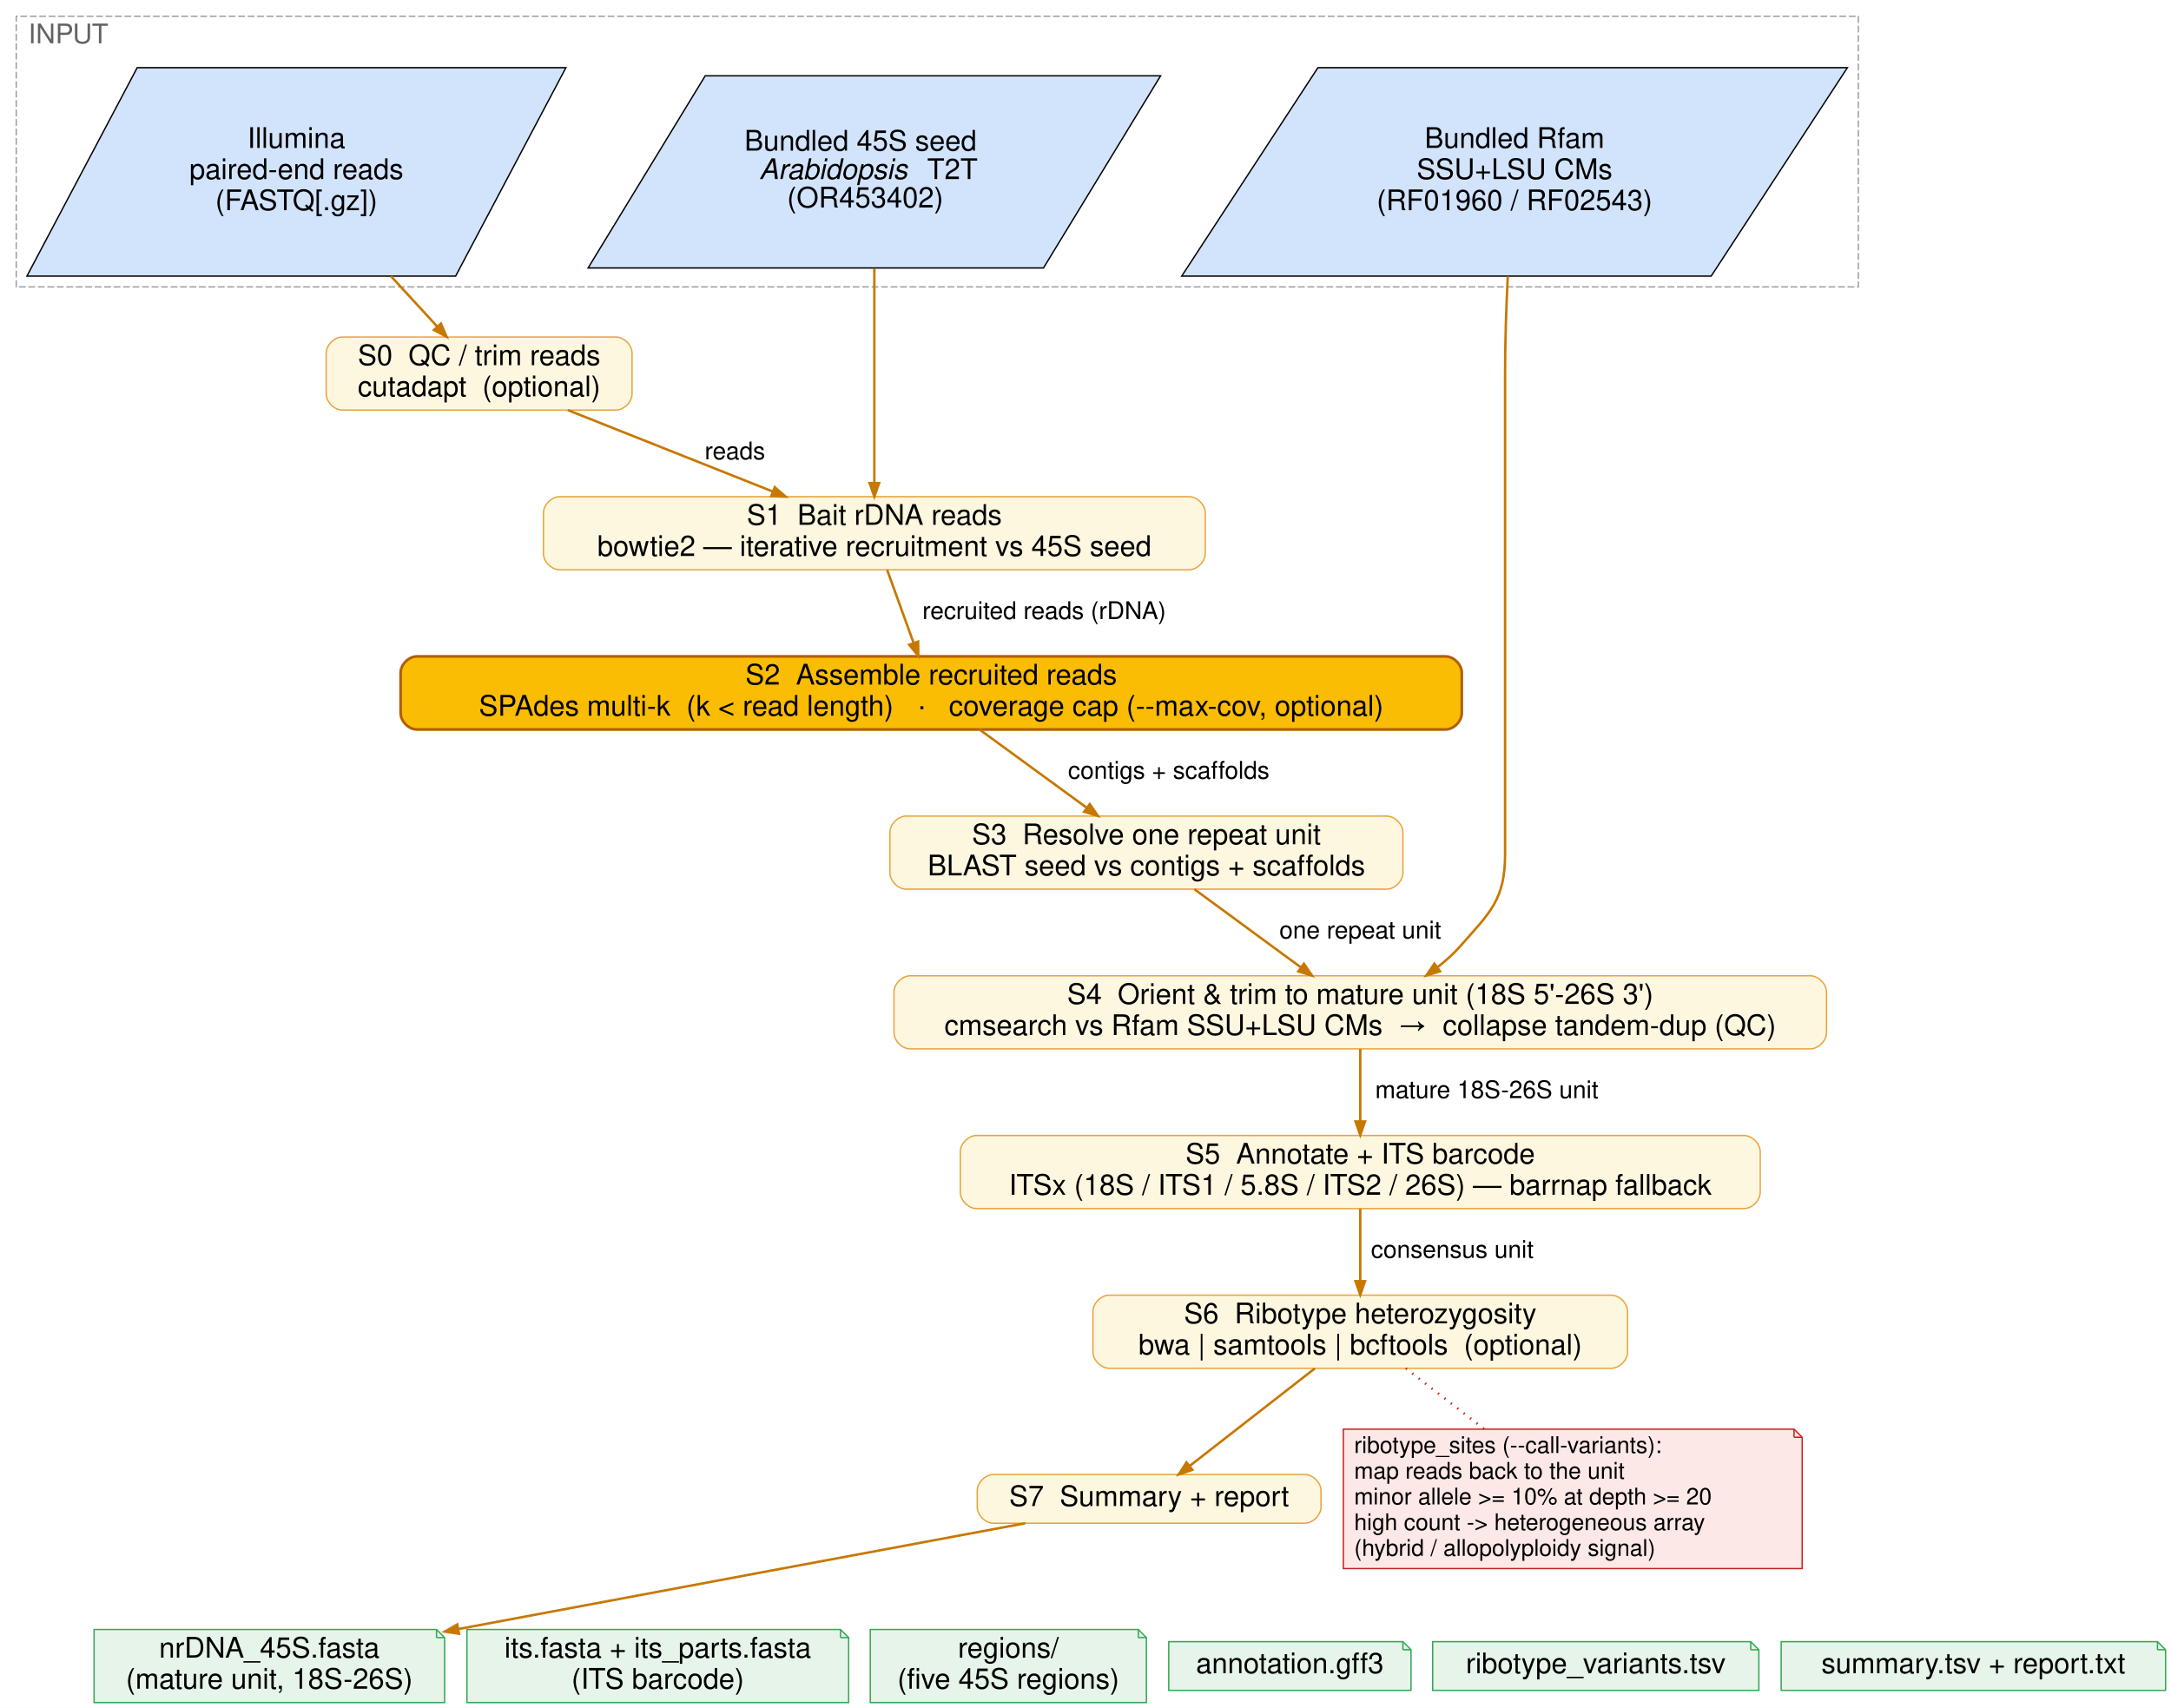
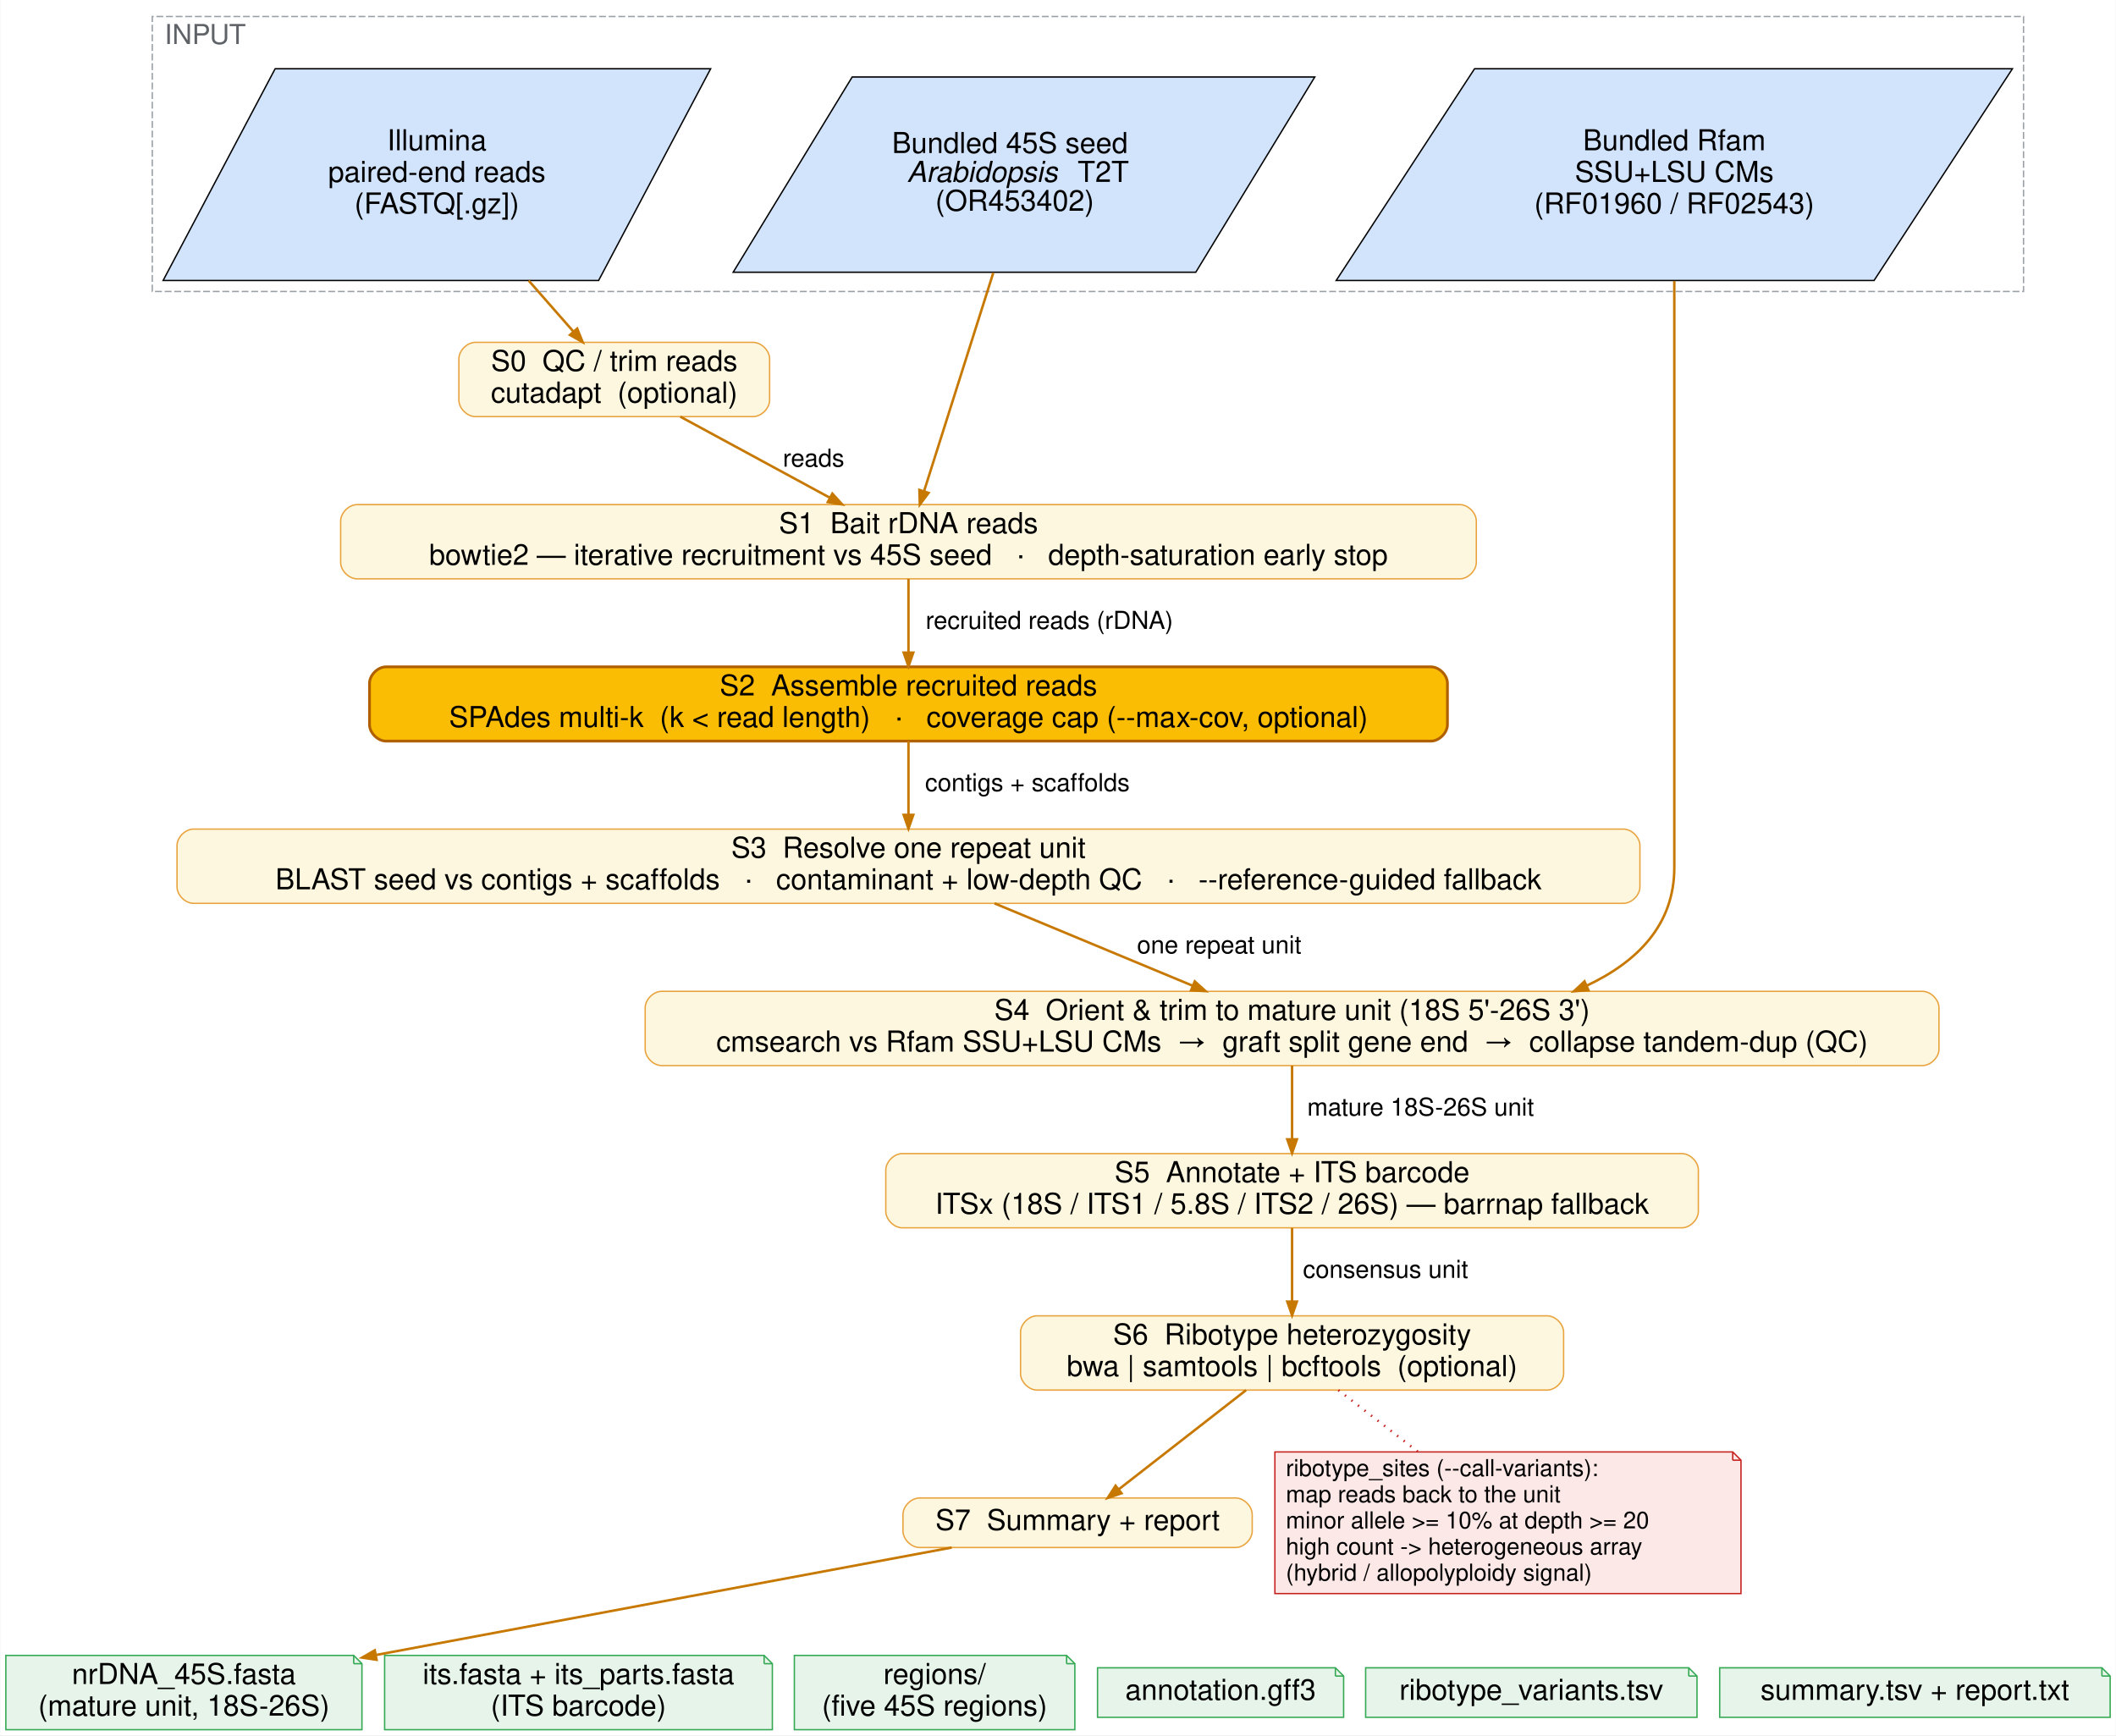
- <svg xmlns="http://www.w3.org/2000/svg" width="1604pt" height="1262pt" viewBox="0.00 0.00 1604.00 1262.00">
+ <svg xmlns="http://www.w3.org/2000/svg" width="1539pt" height="1262pt" viewBox="0.00 0.00 1538.50 1262.00">
  <g id="graph0" class="graph" transform="scale(1 1) rotate(0) translate(4 1258)">
-     <polygon fill="white" stroke="transparent" points="-4,4 -4,-1258 1600,-1258 1600,4 -4,4" />
+     <polygon fill="white" stroke="transparent" points="-4,4 -4,-1258 1534.5,-1258 1534.5,4 -4,4" />
    <g id="clust1" class="cluster">
-       <polygon fill="white" stroke="#9aa0a6" stroke-dasharray="5,2" points="8,-1046 8,-1246 1369,-1246 1369,-1046 8,-1046" />
-       <text text-anchor="middle" x="46.5" y="-1226" font-family="Helvetica,sans-Serif" font-size="20.00" fill="#5f6368">INPUT</text>
+       <polygon fill="white" stroke="#9aa0a6" stroke-dasharray="5,2" points="106.5,-1046 106.5,-1246 1467.5,-1246 1467.5,-1046 106.5,-1046" />
+       <text text-anchor="middle" x="145" y="-1226" font-family="Helvetica,sans-Serif" font-size="20.00" fill="#5f6368">INPUT</text>
    </g>
    <g id="node1" class="node">
-       <polygon fill="#d2e3fc" stroke="black" points="414.11,-1208 97.37,-1208 15.89,-1054 332.63,-1054 414.11,-1208" />
-       <text text-anchor="middle" x="215" y="-1148.7" font-family="Helvetica,sans-Serif" font-size="21.00">Illumina</text>
-       <text text-anchor="middle" x="215" y="-1125.7" font-family="Helvetica,sans-Serif" font-size="21.00">paired-end reads</text>
-       <text text-anchor="middle" x="215" y="-1102.7" font-family="Helvetica,sans-Serif" font-size="21.00">(FASTQ[.gz])</text>
+       <polygon fill="#d2e3fc" stroke="black" points="512.61,-1208 195.87,-1208 114.39,-1054 431.13,-1054 512.61,-1208" />
+       <text text-anchor="middle" x="313.5" y="-1148.7" font-family="Helvetica,sans-Serif" font-size="21.00">Illumina</text>
+       <text text-anchor="middle" x="313.5" y="-1125.7" font-family="Helvetica,sans-Serif" font-size="21.00">paired-end reads</text>
+       <text text-anchor="middle" x="313.5" y="-1102.7" font-family="Helvetica,sans-Serif" font-size="21.00">(FASTQ[.gz])</text>
    </g>
    <g id="node4" class="node">
-       <path fill="#fef7e0" stroke="#e8a33d" d="M451,-1009C451,-1009 249,-1009 249,-1009 243,-1009 237,-1003 237,-997 237,-997 237,-967 237,-967 237,-961 243,-955 249,-955 249,-955 451,-955 451,-955 457,-955 463,-961 463,-967 463,-967 463,-997 463,-997 463,-1003 457,-1009 451,-1009" />
-       <text text-anchor="middle" x="350" y="-988.2" font-family="Helvetica,sans-Serif" font-size="21.00">S0  QC / trim reads</text>
-       <text text-anchor="middle" x="350" y="-965.2" font-family="Helvetica,sans-Serif" font-size="21.00">cutadapt  (optional)</text>
+       <path fill="#fef7e0" stroke="#e8a33d" d="M543.5,-1009C543.5,-1009 341.5,-1009 341.5,-1009 335.5,-1009 329.5,-1003 329.5,-997 329.5,-997 329.5,-967 329.5,-967 329.5,-961 335.5,-955 341.5,-955 341.5,-955 543.5,-955 543.5,-955 549.5,-955 555.5,-961 555.5,-967 555.5,-967 555.5,-997 555.5,-997 555.5,-1003 549.5,-1009 543.5,-1009" />
+       <text text-anchor="middle" x="442.5" y="-988.2" font-family="Helvetica,sans-Serif" font-size="21.00">S0  QC / trim reads</text>
+       <text text-anchor="middle" x="442.5" y="-965.2" font-family="Helvetica,sans-Serif" font-size="21.00">cutadapt  (optional)</text>
    </g>
    <g id="edge1" class="edge">
-       <path fill="none" stroke="#c77800" stroke-width="1.8" d="M284.87,-1053.92C296.9,-1040.82 308.82,-1027.84 319.11,-1016.63" />
-       <polygon fill="#c77800" stroke="#c77800" stroke-width="1.8" points="321.77,-1018.91 325.96,-1009.18 316.62,-1014.18 321.77,-1018.91" />
+       <path fill="none" stroke="#c77800" stroke-width="1.8" d="M380.27,-1053.92C391.65,-1040.95 402.93,-1028.09 412.7,-1016.96" />
+       <polygon fill="#c77800" stroke="#c77800" stroke-width="1.8" points="415.56,-1019 419.53,-1009.18 410.3,-1014.39 415.56,-1019" />
    </g>
    <g id="node2" class="node">
-       <polygon fill="#d2e3fc" stroke="black" points="853.5,-1202 517.05,-1202 430.5,-1060 766.95,-1060 853.5,-1202" />
-       <text text-anchor="start" x="546" y="-1146.7" font-family="Helvetica,sans-Serif" font-size="21.00">Bundled 45S seed</text>
-       <text text-anchor="start" x="557" y="-1125.7" font-family="Helvetica,sans-Serif" font-style="italic" font-size="21.00">Arabidopsis</text>
-       <text text-anchor="start" x="681" y="-1125.7" font-family="Helvetica,sans-Serif" font-size="21.00"> T2T</text>
-       <text text-anchor="start" x="577.5" y="-1104.7" font-family="Helvetica,sans-Serif" font-size="21.00">(OR453402)</text>
+       <polygon fill="#d2e3fc" stroke="black" points="952,-1202 615.55,-1202 529,-1060 865.45,-1060 952,-1202" />
+       <text text-anchor="start" x="644.5" y="-1146.7" font-family="Helvetica,sans-Serif" font-size="21.00">Bundled 45S seed</text>
+       <text text-anchor="start" x="655.5" y="-1125.7" font-family="Helvetica,sans-Serif" font-style="italic" font-size="21.00">Arabidopsis</text>
+       <text text-anchor="start" x="779.5" y="-1125.7" font-family="Helvetica,sans-Serif" font-size="21.00"> T2T</text>
+       <text text-anchor="start" x="676" y="-1104.7" font-family="Helvetica,sans-Serif" font-size="21.00">(OR453402)</text>
    </g>
    <g id="node5" class="node">
-       <path fill="#fef7e0" stroke="#e8a33d" d="M874.5,-891C874.5,-891 409.5,-891 409.5,-891 403.5,-891 397.5,-885 397.5,-879 397.5,-879 397.5,-849 397.5,-849 397.5,-843 403.5,-837 409.5,-837 409.5,-837 874.5,-837 874.5,-837 880.5,-837 886.5,-843 886.5,-849 886.5,-849 886.5,-879 886.5,-879 886.5,-885 880.5,-891 874.5,-891" />
-       <text text-anchor="middle" x="642" y="-870.2" font-family="Helvetica,sans-Serif" font-size="21.00">S1  Bait rDNA reads</text>
-       <text text-anchor="middle" x="642" y="-847.2" font-family="Helvetica,sans-Serif" font-size="21.00">bowtie2 — iterative recruitment vs 45S seed</text>
+       <path fill="#fef7e0" stroke="#e8a33d" d="M1057.5,-891C1057.5,-891 255.5,-891 255.5,-891 249.5,-891 243.5,-885 243.5,-879 243.5,-879 243.5,-849 243.5,-849 243.5,-843 249.5,-837 255.5,-837 255.5,-837 1057.5,-837 1057.5,-837 1063.5,-837 1069.5,-843 1069.5,-849 1069.5,-849 1069.5,-879 1069.5,-879 1069.5,-885 1063.5,-891 1057.5,-891" />
+       <text text-anchor="middle" x="656.5" y="-870.2" font-family="Helvetica,sans-Serif" font-size="21.00">S1  Bait rDNA reads</text>
+       <text text-anchor="middle" x="656.5" y="-847.2" font-family="Helvetica,sans-Serif" font-size="21.00">bowtie2 — iterative recruitment vs 45S seed   ·   depth-saturation early stop</text>
    </g>
    <g id="edge3" class="edge">
-       <path fill="none" stroke="#c77800" stroke-width="1.8" d="M642,-1059.68C642,-1008.73 642,-941.91 642,-901.28" />
-       <polygon fill="#c77800" stroke="#c77800" stroke-width="1.8" points="645.5,-901.05 642,-891.05 638.5,-901.05 645.5,-901.05" />
+       <path fill="none" stroke="#c77800" stroke-width="1.8" d="M718.21,-1059.68C701.99,-1008.51 680.7,-941.34 667.84,-900.76" />
+       <polygon fill="#c77800" stroke="#c77800" stroke-width="1.8" points="671.11,-899.52 664.76,-891.05 664.44,-901.64 671.11,-899.52" />
    </g>
    <g id="node3" class="node">
-       <polygon fill="#d2e3fc" stroke="black" points="1360.92,-1208 969.72,-1208 869.08,-1054 1260.28,-1054 1360.92,-1208" />
-       <text text-anchor="middle" x="1115" y="-1148.7" font-family="Helvetica,sans-Serif" font-size="21.00">Bundled Rfam</text>
-       <text text-anchor="middle" x="1115" y="-1125.7" font-family="Helvetica,sans-Serif" font-size="21.00">SSU+LSU CMs</text>
-       <text text-anchor="middle" x="1115" y="-1102.7" font-family="Helvetica,sans-Serif" font-size="21.00">(RF01960 / RF02543)</text>
+       <polygon fill="#d2e3fc" stroke="black" points="1459.42,-1208 1068.22,-1208 967.58,-1054 1358.78,-1054 1459.42,-1208" />
+       <text text-anchor="middle" x="1213.5" y="-1148.7" font-family="Helvetica,sans-Serif" font-size="21.00">Bundled Rfam</text>
+       <text text-anchor="middle" x="1213.5" y="-1125.7" font-family="Helvetica,sans-Serif" font-size="21.00">SSU+LSU CMs</text>
+       <text text-anchor="middle" x="1213.5" y="-1102.7" font-family="Helvetica,sans-Serif" font-size="21.00">(RF01960 / RF02543)</text>
    </g>
    <g id="node8" class="node">
-       <path fill="#fef7e0" stroke="#e8a33d" d="M1333.5,-537C1333.5,-537 668.5,-537 668.5,-537 662.5,-537 656.5,-531 656.5,-525 656.5,-525 656.5,-495 656.5,-495 656.5,-489 662.5,-483 668.5,-483 668.5,-483 1333.5,-483 1333.5,-483 1339.5,-483 1345.5,-489 1345.5,-495 1345.5,-495 1345.5,-525 1345.5,-525 1345.5,-531 1339.5,-537 1333.5,-537" />
-       <text text-anchor="middle" x="1001" y="-516.2" font-family="Helvetica,sans-Serif" font-size="21.00">S4  Orient &amp; trim to mature unit (18S 5'-26S 3')</text>
-       <text text-anchor="middle" x="1001" y="-493.2" font-family="Helvetica,sans-Serif" font-size="21.00">cmsearch vs Rfam SSU+LSU CMs  →  collapse tandem-dup (QC)</text>
+       <path fill="#fef7e0" stroke="#e8a33d" d="M1394,-537C1394,-537 477,-537 477,-537 471,-537 465,-531 465,-525 465,-525 465,-495 465,-495 465,-489 471,-483 477,-483 477,-483 1394,-483 1394,-483 1400,-483 1406,-489 1406,-495 1406,-495 1406,-525 1406,-525 1406,-531 1400,-537 1394,-537" />
+       <text text-anchor="middle" x="935.5" y="-516.2" font-family="Helvetica,sans-Serif" font-size="21.00">S4  Orient &amp; trim to mature unit (18S 5'-26S 3')</text>
+       <text text-anchor="middle" x="935.5" y="-493.2" font-family="Helvetica,sans-Serif" font-size="21.00">cmsearch vs Rfam SSU+LSU CMs  →  graft split gene end  →  collapse tandem-dup (QC)</text>
    </g>
    <g id="edge7" class="edge">
-       <path fill="none" stroke="#c77800" stroke-width="1.8" d="M1109.99,-1053.74C1108.87,-1030.99 1108,-1005.99 1108,-983 1108,-983 1108,-983 1108,-627 1108,-593.41 1097.24,-584.18 1075,-559 1070.05,-553.4 1064.3,-548.19 1058.23,-543.42" />
-       <polygon fill="#c77800" stroke="#c77800" stroke-width="1.8" points="1059.93,-540.33 1049.8,-537.21 1055.77,-545.96 1059.93,-540.33" />
+       <path fill="none" stroke="#c77800" stroke-width="1.8" d="M1213.5,-1053.7C1213.5,-1030.96 1213.5,-1005.97 1213.5,-983 1213.5,-983 1213.5,-983 1213.5,-627 1213.5,-585.54 1186.84,-558.63 1150.03,-541.24" />
+       <polygon fill="#c77800" stroke="#c77800" stroke-width="1.8" points="1151.02,-537.86 1140.46,-537.02 1148.2,-544.26 1151.02,-537.86" />
    </g>
    <g id="edge2" class="edge">
-       <path fill="none" stroke="#c77800" stroke-width="1.8" d="M415.53,-954.97C460.44,-937.13 520.13,-913.41 566.95,-894.81" />
-       <polygon fill="#c77800" stroke="#c77800" stroke-width="1.8" points="568.43,-897.99 576.44,-891.05 565.85,-891.49 568.43,-897.99" />
-       <text text-anchor="middle" x="539" y="-918.6" font-family="Helvetica,sans-Serif" font-size="18.00">reads</text>
+       <path fill="none" stroke="#c77800" stroke-width="1.8" d="M490.53,-954.97C522.77,-937.49 565.39,-914.38 599.38,-895.96" />
+       <polygon fill="#c77800" stroke="#c77800" stroke-width="1.8" points="601.14,-898.99 608.26,-891.15 597.81,-892.83 601.14,-898.99" />
+       <text text-anchor="middle" x="587.5" y="-918.6" font-family="Helvetica,sans-Serif" font-size="18.00">reads</text>
    </g>
    <g id="node6" class="node">
-       <path fill="#fbbc04" stroke="#b06000" stroke-width="2" d="M1064,-773C1064,-773 304,-773 304,-773 298,-773 292,-767 292,-761 292,-761 292,-731 292,-731 292,-725 298,-719 304,-719 304,-719 1064,-719 1064,-719 1070,-719 1076,-725 1076,-731 1076,-731 1076,-761 1076,-761 1076,-767 1070,-773 1064,-773" />
-       <text text-anchor="middle" x="684" y="-752.2" font-family="Helvetica,sans-Serif" font-size="21.00">S2  Assemble recruited reads</text>
-       <text text-anchor="middle" x="684" y="-729.2" font-family="Helvetica,sans-Serif" font-size="21.00">SPAdes multi-k  (k &lt; read length)   ·   coverage cap (--max-cov, optional)</text>
+       <path fill="#fbbc04" stroke="#b06000" stroke-width="2" d="M1036.5,-773C1036.5,-773 276.5,-773 276.5,-773 270.5,-773 264.5,-767 264.5,-761 264.5,-761 264.5,-731 264.5,-731 264.5,-725 270.5,-719 276.5,-719 276.5,-719 1036.5,-719 1036.5,-719 1042.5,-719 1048.5,-725 1048.5,-731 1048.5,-731 1048.5,-761 1048.5,-761 1048.5,-767 1042.5,-773 1036.5,-773" />
+       <text text-anchor="middle" x="656.5" y="-752.2" font-family="Helvetica,sans-Serif" font-size="21.00">S2  Assemble recruited reads</text>
+       <text text-anchor="middle" x="656.5" y="-729.2" font-family="Helvetica,sans-Serif" font-size="21.00">SPAdes multi-k  (k &lt; read length)   ·   coverage cap (--max-cov, optional)</text>
    </g>
    <g id="edge4" class="edge">
-       <path fill="none" stroke="#c77800" stroke-width="1.8" d="M651.43,-836.97C657.17,-821.11 664.59,-800.61 670.9,-783.19" />
-       <polygon fill="#c77800" stroke="#c77800" stroke-width="1.8" points="674.35,-783.94 674.46,-773.35 667.77,-781.56 674.35,-783.94" />
-       <text text-anchor="middle" x="767.5" y="-800.6" font-family="Helvetica,sans-Serif" font-size="18.00">recruited reads (rDNA)</text>
+       <path fill="none" stroke="#c77800" stroke-width="1.8" d="M656.5,-836.97C656.5,-821.26 656.5,-801 656.5,-783.68" />
+       <polygon fill="#c77800" stroke="#c77800" stroke-width="1.8" points="660,-783.35 656.5,-773.35 653,-783.35 660,-783.35" />
+       <text text-anchor="middle" x="759" y="-800.6" font-family="Helvetica,sans-Serif" font-size="18.00">recruited reads (rDNA)</text>
    </g>
    <g id="node7" class="node">
-       <path fill="#fef7e0" stroke="#e8a33d" d="M1020.5,-655C1020.5,-655 665.5,-655 665.5,-655 659.5,-655 653.5,-649 653.5,-643 653.5,-643 653.5,-613 653.5,-613 653.5,-607 659.5,-601 665.5,-601 665.5,-601 1020.5,-601 1020.5,-601 1026.5,-601 1032.5,-607 1032.5,-613 1032.5,-613 1032.5,-643 1032.5,-643 1032.5,-649 1026.5,-655 1020.5,-655" />
-       <text text-anchor="middle" x="843" y="-634.2" font-family="Helvetica,sans-Serif" font-size="21.00">S3  Resolve one repeat unit</text>
-       <text text-anchor="middle" x="843" y="-611.2" font-family="Helvetica,sans-Serif" font-size="21.00">BLAST seed vs contigs + scaffolds</text>
+       <path fill="#fef7e0" stroke="#e8a33d" d="M1176.5,-655C1176.5,-655 136.5,-655 136.5,-655 130.5,-655 124.5,-649 124.5,-643 124.5,-643 124.5,-613 124.5,-613 124.5,-607 130.5,-601 136.5,-601 136.5,-601 1176.5,-601 1176.5,-601 1182.5,-601 1188.5,-607 1188.5,-613 1188.5,-613 1188.5,-643 1188.5,-643 1188.5,-649 1182.5,-655 1176.5,-655" />
+       <text text-anchor="middle" x="656.5" y="-634.2" font-family="Helvetica,sans-Serif" font-size="21.00">S3  Resolve one repeat unit</text>
+       <text text-anchor="middle" x="656.5" y="-611.2" font-family="Helvetica,sans-Serif" font-size="21.00">BLAST seed vs contigs + scaffolds   ·   contaminant + low-depth QC   ·   --reference-guided fallback</text>
    </g>
    <g id="edge5" class="edge">
-       <path fill="none" stroke="#c77800" stroke-width="1.8" d="M719.68,-718.97C743.13,-701.86 773.96,-679.37 798.94,-661.15" />
-       <polygon fill="#c77800" stroke="#c77800" stroke-width="1.8" points="801.15,-663.87 807.16,-655.15 797.02,-658.21 801.15,-663.87" />
-       <text text-anchor="middle" x="859.5" y="-682.6" font-family="Helvetica,sans-Serif" font-size="18.00">contigs + scaffolds</text>
+       <path fill="none" stroke="#c77800" stroke-width="1.8" d="M656.5,-718.97C656.5,-703.26 656.5,-683 656.5,-665.68" />
+       <polygon fill="#c77800" stroke="#c77800" stroke-width="1.8" points="660,-665.35 656.5,-655.35 653,-665.35 660,-665.35" />
+       <text text-anchor="middle" x="743" y="-682.6" font-family="Helvetica,sans-Serif" font-size="18.00">contigs + scaffolds</text>
    </g>
    <g id="edge6" class="edge">
-       <path fill="none" stroke="#c77800" stroke-width="1.8" d="M878.46,-600.97C901.76,-583.86 932.4,-561.37 957.21,-543.15" />
-       <polygon fill="#c77800" stroke="#c77800" stroke-width="1.8" points="959.4,-545.89 965.39,-537.15 955.25,-540.24 959.4,-545.89" />
-       <text text-anchor="middle" x="1001" y="-564.6" font-family="Helvetica,sans-Serif" font-size="18.00">one repeat unit</text>
+       <path fill="none" stroke="#c77800" stroke-width="1.8" d="M719.11,-600.97C761.86,-583.19 818.62,-559.6 863.28,-541.03" />
+       <polygon fill="#c77800" stroke="#c77800" stroke-width="1.8" points="864.72,-544.22 872.61,-537.15 862.04,-537.75 864.72,-544.22" />
+       <text text-anchor="middle" x="882.5" y="-564.6" font-family="Helvetica,sans-Serif" font-size="18.00">one repeat unit</text>
    </g>
    <g id="node9" class="node">
-       <path fill="#fef7e0" stroke="#e8a33d" d="M1284.5,-419C1284.5,-419 717.5,-419 717.5,-419 711.5,-419 705.5,-413 705.5,-407 705.5,-407 705.5,-377 705.5,-377 705.5,-371 711.5,-365 717.5,-365 717.5,-365 1284.5,-365 1284.5,-365 1290.5,-365 1296.5,-371 1296.5,-377 1296.5,-377 1296.5,-407 1296.5,-407 1296.5,-413 1290.5,-419 1284.5,-419" />
-       <text text-anchor="middle" x="1001" y="-398.2" font-family="Helvetica,sans-Serif" font-size="21.00">S5  Annotate + ITS barcode</text>
-       <text text-anchor="middle" x="1001" y="-375.2" font-family="Helvetica,sans-Serif" font-size="21.00">ITSx (18S / ITS1 / 5.8S / ITS2 / 26S) — barrnap fallback</text>
+       <path fill="#fef7e0" stroke="#e8a33d" d="M1219,-419C1219,-419 652,-419 652,-419 646,-419 640,-413 640,-407 640,-407 640,-377 640,-377 640,-371 646,-365 652,-365 652,-365 1219,-365 1219,-365 1225,-365 1231,-371 1231,-377 1231,-377 1231,-407 1231,-407 1231,-413 1225,-419 1219,-419" />
+       <text text-anchor="middle" x="935.5" y="-398.2" font-family="Helvetica,sans-Serif" font-size="21.00">S5  Annotate + ITS barcode</text>
+       <text text-anchor="middle" x="935.5" y="-375.2" font-family="Helvetica,sans-Serif" font-size="21.00">ITSx (18S / ITS1 / 5.8S / ITS2 / 26S) — barrnap fallback</text>
    </g>
    <g id="edge8" class="edge">
-       <path fill="none" stroke="#c77800" stroke-width="1.8" d="M1001,-482.97C1001,-467.26 1001,-447 1001,-429.68" />
-       <polygon fill="#c77800" stroke="#c77800" stroke-width="1.8" points="1004.5,-429.35 1001,-419.35 997.5,-429.35 1004.5,-429.35" />
-       <text text-anchor="middle" x="1094.5" y="-446.6" font-family="Helvetica,sans-Serif" font-size="18.00">mature 18S-26S unit</text>
+       <path fill="none" stroke="#c77800" stroke-width="1.8" d="M935.5,-482.97C935.5,-467.26 935.5,-447 935.5,-429.68" />
+       <polygon fill="#c77800" stroke="#c77800" stroke-width="1.8" points="939,-429.35 935.5,-419.35 932,-429.35 939,-429.35" />
+       <text text-anchor="middle" x="1029" y="-446.6" font-family="Helvetica,sans-Serif" font-size="18.00">mature 18S-26S unit</text>
    </g>
    <g id="node10" class="node">
-       <path fill="#fef7e0" stroke="#e8a33d" d="M1186.5,-301C1186.5,-301 815.5,-301 815.5,-301 809.5,-301 803.5,-295 803.5,-289 803.5,-289 803.5,-259 803.5,-259 803.5,-253 809.5,-247 815.5,-247 815.5,-247 1186.5,-247 1186.5,-247 1192.5,-247 1198.5,-253 1198.5,-259 1198.5,-259 1198.5,-289 1198.5,-289 1198.5,-295 1192.5,-301 1186.5,-301" />
-       <text text-anchor="middle" x="1001" y="-280.2" font-family="Helvetica,sans-Serif" font-size="21.00">S6  Ribotype heterozygosity</text>
-       <text text-anchor="middle" x="1001" y="-257.2" font-family="Helvetica,sans-Serif" font-size="21.00">bwa | samtools | bcftools  (optional)</text>
+       <path fill="#fef7e0" stroke="#e8a33d" d="M1121,-301C1121,-301 750,-301 750,-301 744,-301 738,-295 738,-289 738,-289 738,-259 738,-259 738,-253 744,-247 750,-247 750,-247 1121,-247 1121,-247 1127,-247 1133,-253 1133,-259 1133,-259 1133,-289 1133,-289 1133,-295 1127,-301 1121,-301" />
+       <text text-anchor="middle" x="935.5" y="-280.2" font-family="Helvetica,sans-Serif" font-size="21.00">S6  Ribotype heterozygosity</text>
+       <text text-anchor="middle" x="935.5" y="-257.2" font-family="Helvetica,sans-Serif" font-size="21.00">bwa | samtools | bcftools  (optional)</text>
    </g>
    <g id="edge9" class="edge">
-       <path fill="none" stroke="#c77800" stroke-width="1.8" d="M1001,-364.97C1001,-349.26 1001,-329 1001,-311.68" />
-       <polygon fill="#c77800" stroke="#c77800" stroke-width="1.8" points="1004.5,-311.35 1001,-301.35 997.5,-311.35 1004.5,-311.35" />
-       <text text-anchor="middle" x="1069" y="-328.6" font-family="Helvetica,sans-Serif" font-size="18.00">consensus unit</text>
+       <path fill="none" stroke="#c77800" stroke-width="1.8" d="M935.5,-364.97C935.5,-349.26 935.5,-329 935.5,-311.68" />
+       <polygon fill="#c77800" stroke="#c77800" stroke-width="1.8" points="939,-311.35 935.5,-301.35 932,-311.35 939,-311.35" />
+       <text text-anchor="middle" x="1003.5" y="-328.6" font-family="Helvetica,sans-Serif" font-size="18.00">consensus unit</text>
    </g>
    <g id="node11" class="node">
-       <path fill="#fef7e0" stroke="#e8a33d" d="M960,-168.5C960,-168.5 730,-168.5 730,-168.5 724,-168.5 718,-162.5 718,-156.5 718,-156.5 718,-144.5 718,-144.5 718,-138.5 724,-132.5 730,-132.5 730,-132.5 960,-132.5 960,-132.5 966,-132.5 972,-138.5 972,-144.5 972,-144.5 972,-156.5 972,-156.5 972,-162.5 966,-168.5 960,-168.5" />
-       <text text-anchor="middle" x="845" y="-145.2" font-family="Helvetica,sans-Serif" font-size="21.00">S7  Summary + report</text>
+       <path fill="#fef7e0" stroke="#e8a33d" d="M894.5,-168.5C894.5,-168.5 664.5,-168.5 664.5,-168.5 658.5,-168.5 652.5,-162.5 652.5,-156.5 652.5,-156.5 652.5,-144.5 652.5,-144.5 652.5,-138.5 658.5,-132.5 664.5,-132.5 664.5,-132.5 894.5,-132.5 894.5,-132.5 900.5,-132.5 906.5,-138.5 906.5,-144.5 906.5,-144.5 906.5,-156.5 906.5,-156.5 906.5,-162.5 900.5,-168.5 894.5,-168.5" />
+       <text text-anchor="middle" x="779.5" y="-145.2" font-family="Helvetica,sans-Serif" font-size="21.00">S7  Summary + report</text>
    </g>
    <g id="edge10" class="edge">
-       <path fill="none" stroke="#c77800" stroke-width="1.8" d="M967.53,-246.94C940.07,-225.54 901.52,-195.52 875.04,-174.89" />
-       <polygon fill="#c77800" stroke="#c77800" stroke-width="1.8" points="876.93,-171.93 866.89,-168.55 872.63,-177.45 876.93,-171.93" />
+       <path fill="none" stroke="#c77800" stroke-width="1.8" d="M902.03,-246.94C874.57,-225.54 836.02,-195.52 809.54,-174.89" />
+       <polygon fill="#c77800" stroke="#c77800" stroke-width="1.8" points="811.43,-171.93 801.39,-168.55 807.13,-177.45 811.43,-171.93" />
    </g>
    <g id="node12" class="node">
-       <polygon fill="#fce8e6" stroke="#c5221f" points="1321.5,-202 988.5,-202 988.5,-99 1327.5,-99 1327.5,-196 1321.5,-202" />
-       <polyline fill="none" stroke="#c5221f" points="1321.5,-202 1321.5,-196 " />
-       <polyline fill="none" stroke="#c5221f" points="1327.5,-196 1321.5,-196 " />
-       <text text-anchor="start" x="996.5" y="-184.4" font-family="Helvetica,sans-Serif" font-size="17.00">ribotype_sites (--call-variants):</text>
-       <text text-anchor="start" x="996.5" y="-165.4" font-family="Helvetica,sans-Serif" font-size="17.00">  map reads back to the unit</text>
-       <text text-anchor="start" x="996.5" y="-146.4" font-family="Helvetica,sans-Serif" font-size="17.00">  minor allele &gt;= 10% at depth &gt;= 20</text>
-       <text text-anchor="start" x="996.5" y="-127.4" font-family="Helvetica,sans-Serif" font-size="17.00">  high count -&gt; heterogeneous array</text>
-       <text text-anchor="start" x="996.5" y="-108.4" font-family="Helvetica,sans-Serif" font-size="17.00">  (hybrid / allopolyploidy signal)</text>
+       <polygon fill="#fce8e6" stroke="#c5221f" points="1256,-202 923,-202 923,-99 1262,-99 1262,-196 1256,-202" />
+       <polyline fill="none" stroke="#c5221f" points="1256,-202 1256,-196 " />
+       <polyline fill="none" stroke="#c5221f" points="1262,-196 1256,-196 " />
+       <text text-anchor="start" x="931" y="-184.4" font-family="Helvetica,sans-Serif" font-size="17.00">ribotype_sites (--call-variants):</text>
+       <text text-anchor="start" x="931" y="-165.4" font-family="Helvetica,sans-Serif" font-size="17.00">  map reads back to the unit</text>
+       <text text-anchor="start" x="931" y="-146.4" font-family="Helvetica,sans-Serif" font-size="17.00">  minor allele &gt;= 10% at depth &gt;= 20</text>
+       <text text-anchor="start" x="931" y="-127.4" font-family="Helvetica,sans-Serif" font-size="17.00">  high count -&gt; heterogeneous array</text>
+       <text text-anchor="start" x="931" y="-108.4" font-family="Helvetica,sans-Serif" font-size="17.00">  (hybrid / allopolyploidy signal)</text>
    </g>
    <g id="edge11" class="edge">
-       <path fill="none" stroke="#c5221f" stroke-width="1.8" stroke-dasharray="1,5" d="M1034.68,-246.94C1051.62,-233.83 1072.75,-217.48 1092.7,-202.03" />
+       <path fill="none" stroke="#c5221f" stroke-width="1.8" stroke-dasharray="1,5" d="M969.18,-246.94C986.12,-233.83 1007.25,-217.48 1027.2,-202.03" />
    </g>
    <g id="node13" class="node">
-       <polygon fill="#e6f4ea" stroke="#34a853" points="318.5,-54 65.5,-54 65.5,0 324.5,0 324.5,-48 318.5,-54" />
-       <polyline fill="none" stroke="#34a853" points="318.5,-54 318.5,-48 " />
-       <polyline fill="none" stroke="#34a853" points="324.5,-48 318.5,-48 " />
-       <text text-anchor="middle" x="195" y="-33.2" font-family="Helvetica,sans-Serif" font-size="21.00">nrDNA_45S.fasta</text>
-       <text text-anchor="middle" x="195" y="-10.2" font-family="Helvetica,sans-Serif" font-size="21.00">(mature unit, 18S-26S)</text>
+       <polygon fill="#e6f4ea" stroke="#34a853" points="253,-54 0,-54 0,0 259,0 259,-48 253,-54" />
+       <polyline fill="none" stroke="#34a853" points="253,-54 253,-48 " />
+       <polyline fill="none" stroke="#34a853" points="259,-48 253,-48 " />
+       <text text-anchor="middle" x="129.5" y="-33.2" font-family="Helvetica,sans-Serif" font-size="21.00">nrDNA_45S.fasta</text>
+       <text text-anchor="middle" x="129.5" y="-10.2" font-family="Helvetica,sans-Serif" font-size="21.00">(mature unit, 18S-26S)</text>
    </g>
    <g id="edge12" class="edge">
-       <path fill="none" stroke="#c77800" stroke-width="1.8" d="M753.43,-132.47C653.18,-113.82 487.4,-82.94 334.69,-54.32" />
-       <polygon fill="#c77800" stroke="#c77800" stroke-width="1.8" points="335.12,-50.84 324.65,-52.43 333.83,-57.72 335.12,-50.84" />
+       <path fill="none" stroke="#c77800" stroke-width="1.8" d="M687.93,-132.47C587.68,-113.82 421.9,-82.94 269.19,-54.32" />
+       <polygon fill="#c77800" stroke="#c77800" stroke-width="1.8" points="269.62,-50.84 259.15,-52.43 268.33,-57.72 269.62,-50.84" />
    </g>
    <g id="node14" class="node">
-       <polygon fill="#e6f4ea" stroke="#34a853" points="617,-54 341,-54 341,0 623,0 623,-48 617,-54" />
-       <polyline fill="none" stroke="#34a853" points="617,-54 617,-48 " />
-       <polyline fill="none" stroke="#34a853" points="623,-48 617,-48 " />
-       <text text-anchor="middle" x="482" y="-33.2" font-family="Helvetica,sans-Serif" font-size="21.00">its.fasta + its_parts.fasta</text>
-       <text text-anchor="middle" x="482" y="-10.2" font-family="Helvetica,sans-Serif" font-size="21.00">(ITS barcode)</text>
+       <polygon fill="#e6f4ea" stroke="#34a853" points="551.5,-54 275.5,-54 275.5,0 557.5,0 557.5,-48 551.5,-54" />
+       <polyline fill="none" stroke="#34a853" points="551.5,-54 551.5,-48 " />
+       <polyline fill="none" stroke="#34a853" points="557.5,-48 551.5,-48 " />
+       <text text-anchor="middle" x="416.5" y="-33.2" font-family="Helvetica,sans-Serif" font-size="21.00">its.fasta + its_parts.fasta</text>
+       <text text-anchor="middle" x="416.5" y="-10.2" font-family="Helvetica,sans-Serif" font-size="21.00">(ITS barcode)</text>
    </g>
    <g id="node15" class="node">
-       <polygon fill="#e6f4ea" stroke="#34a853" points="837,-54 639,-54 639,0 843,0 843,-48 837,-54" />
-       <polyline fill="none" stroke="#34a853" points="837,-54 837,-48 " />
-       <polyline fill="none" stroke="#34a853" points="843,-48 837,-48 " />
-       <text text-anchor="middle" x="741" y="-33.2" font-family="Helvetica,sans-Serif" font-size="21.00">regions/</text>
-       <text text-anchor="middle" x="741" y="-10.2" font-family="Helvetica,sans-Serif" font-size="21.00">(five 45S regions)</text>
+       <polygon fill="#e6f4ea" stroke="#34a853" points="771.5,-54 573.5,-54 573.5,0 777.5,0 777.5,-48 771.5,-54" />
+       <polyline fill="none" stroke="#34a853" points="771.5,-54 771.5,-48 " />
+       <polyline fill="none" stroke="#34a853" points="777.5,-48 771.5,-48 " />
+       <text text-anchor="middle" x="675.5" y="-33.2" font-family="Helvetica,sans-Serif" font-size="21.00">regions/</text>
+       <text text-anchor="middle" x="675.5" y="-10.2" font-family="Helvetica,sans-Serif" font-size="21.00">(five 45S regions)</text>
    </g>
    <g id="node16" class="node">
-       <polygon fill="#e6f4ea" stroke="#34a853" points="1032.5,-45 859.5,-45 859.5,-9 1038.5,-9 1038.5,-39 1032.5,-45" />
-       <polyline fill="none" stroke="#34a853" points="1032.5,-45 1032.5,-39 " />
-       <polyline fill="none" stroke="#34a853" points="1038.5,-39 1032.5,-39 " />
-       <text text-anchor="middle" x="949" y="-21.7" font-family="Helvetica,sans-Serif" font-size="21.00">annotation.gff3</text>
+       <polygon fill="#e6f4ea" stroke="#34a853" points="967,-45 794,-45 794,-9 973,-9 973,-39 967,-45" />
+       <polyline fill="none" stroke="#34a853" points="967,-45 967,-39 " />
+       <polyline fill="none" stroke="#34a853" points="973,-39 967,-39 " />
+       <text text-anchor="middle" x="883.5" y="-21.7" font-family="Helvetica,sans-Serif" font-size="21.00">annotation.gff3</text>
    </g>
    <g id="node17" class="node">
-       <polygon fill="#e6f4ea" stroke="#34a853" points="1289.5,-45 1054.5,-45 1054.5,-9 1295.5,-9 1295.5,-39 1289.5,-45" />
-       <polyline fill="none" stroke="#34a853" points="1289.5,-45 1289.5,-39 " />
-       <polyline fill="none" stroke="#34a853" points="1295.5,-39 1289.5,-39 " />
-       <text text-anchor="middle" x="1175" y="-21.7" font-family="Helvetica,sans-Serif" font-size="21.00">ribotype_variants.tsv</text>
+       <polygon fill="#e6f4ea" stroke="#34a853" points="1224,-45 989,-45 989,-9 1230,-9 1230,-39 1224,-45" />
+       <polyline fill="none" stroke="#34a853" points="1224,-45 1224,-39 " />
+       <polyline fill="none" stroke="#34a853" points="1230,-39 1224,-39 " />
+       <text text-anchor="middle" x="1109.5" y="-21.7" font-family="Helvetica,sans-Serif" font-size="21.00">ribotype_variants.tsv</text>
    </g>
    <g id="node18" class="node">
-       <polygon fill="#e6f4ea" stroke="#34a853" points="1590,-45 1312,-45 1312,-9 1596,-9 1596,-39 1590,-45" />
-       <polyline fill="none" stroke="#34a853" points="1590,-45 1590,-39 " />
-       <polyline fill="none" stroke="#34a853" points="1596,-39 1590,-39 " />
-       <text text-anchor="middle" x="1454" y="-21.7" font-family="Helvetica,sans-Serif" font-size="21.00">summary.tsv + report.txt</text>
+       <polygon fill="#e6f4ea" stroke="#34a853" points="1524.5,-45 1246.5,-45 1246.5,-9 1530.5,-9 1530.5,-39 1524.5,-45" />
+       <polyline fill="none" stroke="#34a853" points="1524.5,-45 1524.5,-39 " />
+       <polyline fill="none" stroke="#34a853" points="1530.5,-39 1524.5,-39 " />
+       <text text-anchor="middle" x="1388.5" y="-21.7" font-family="Helvetica,sans-Serif" font-size="21.00">summary.tsv + report.txt</text>
    </g>
  </g>
</svg>
